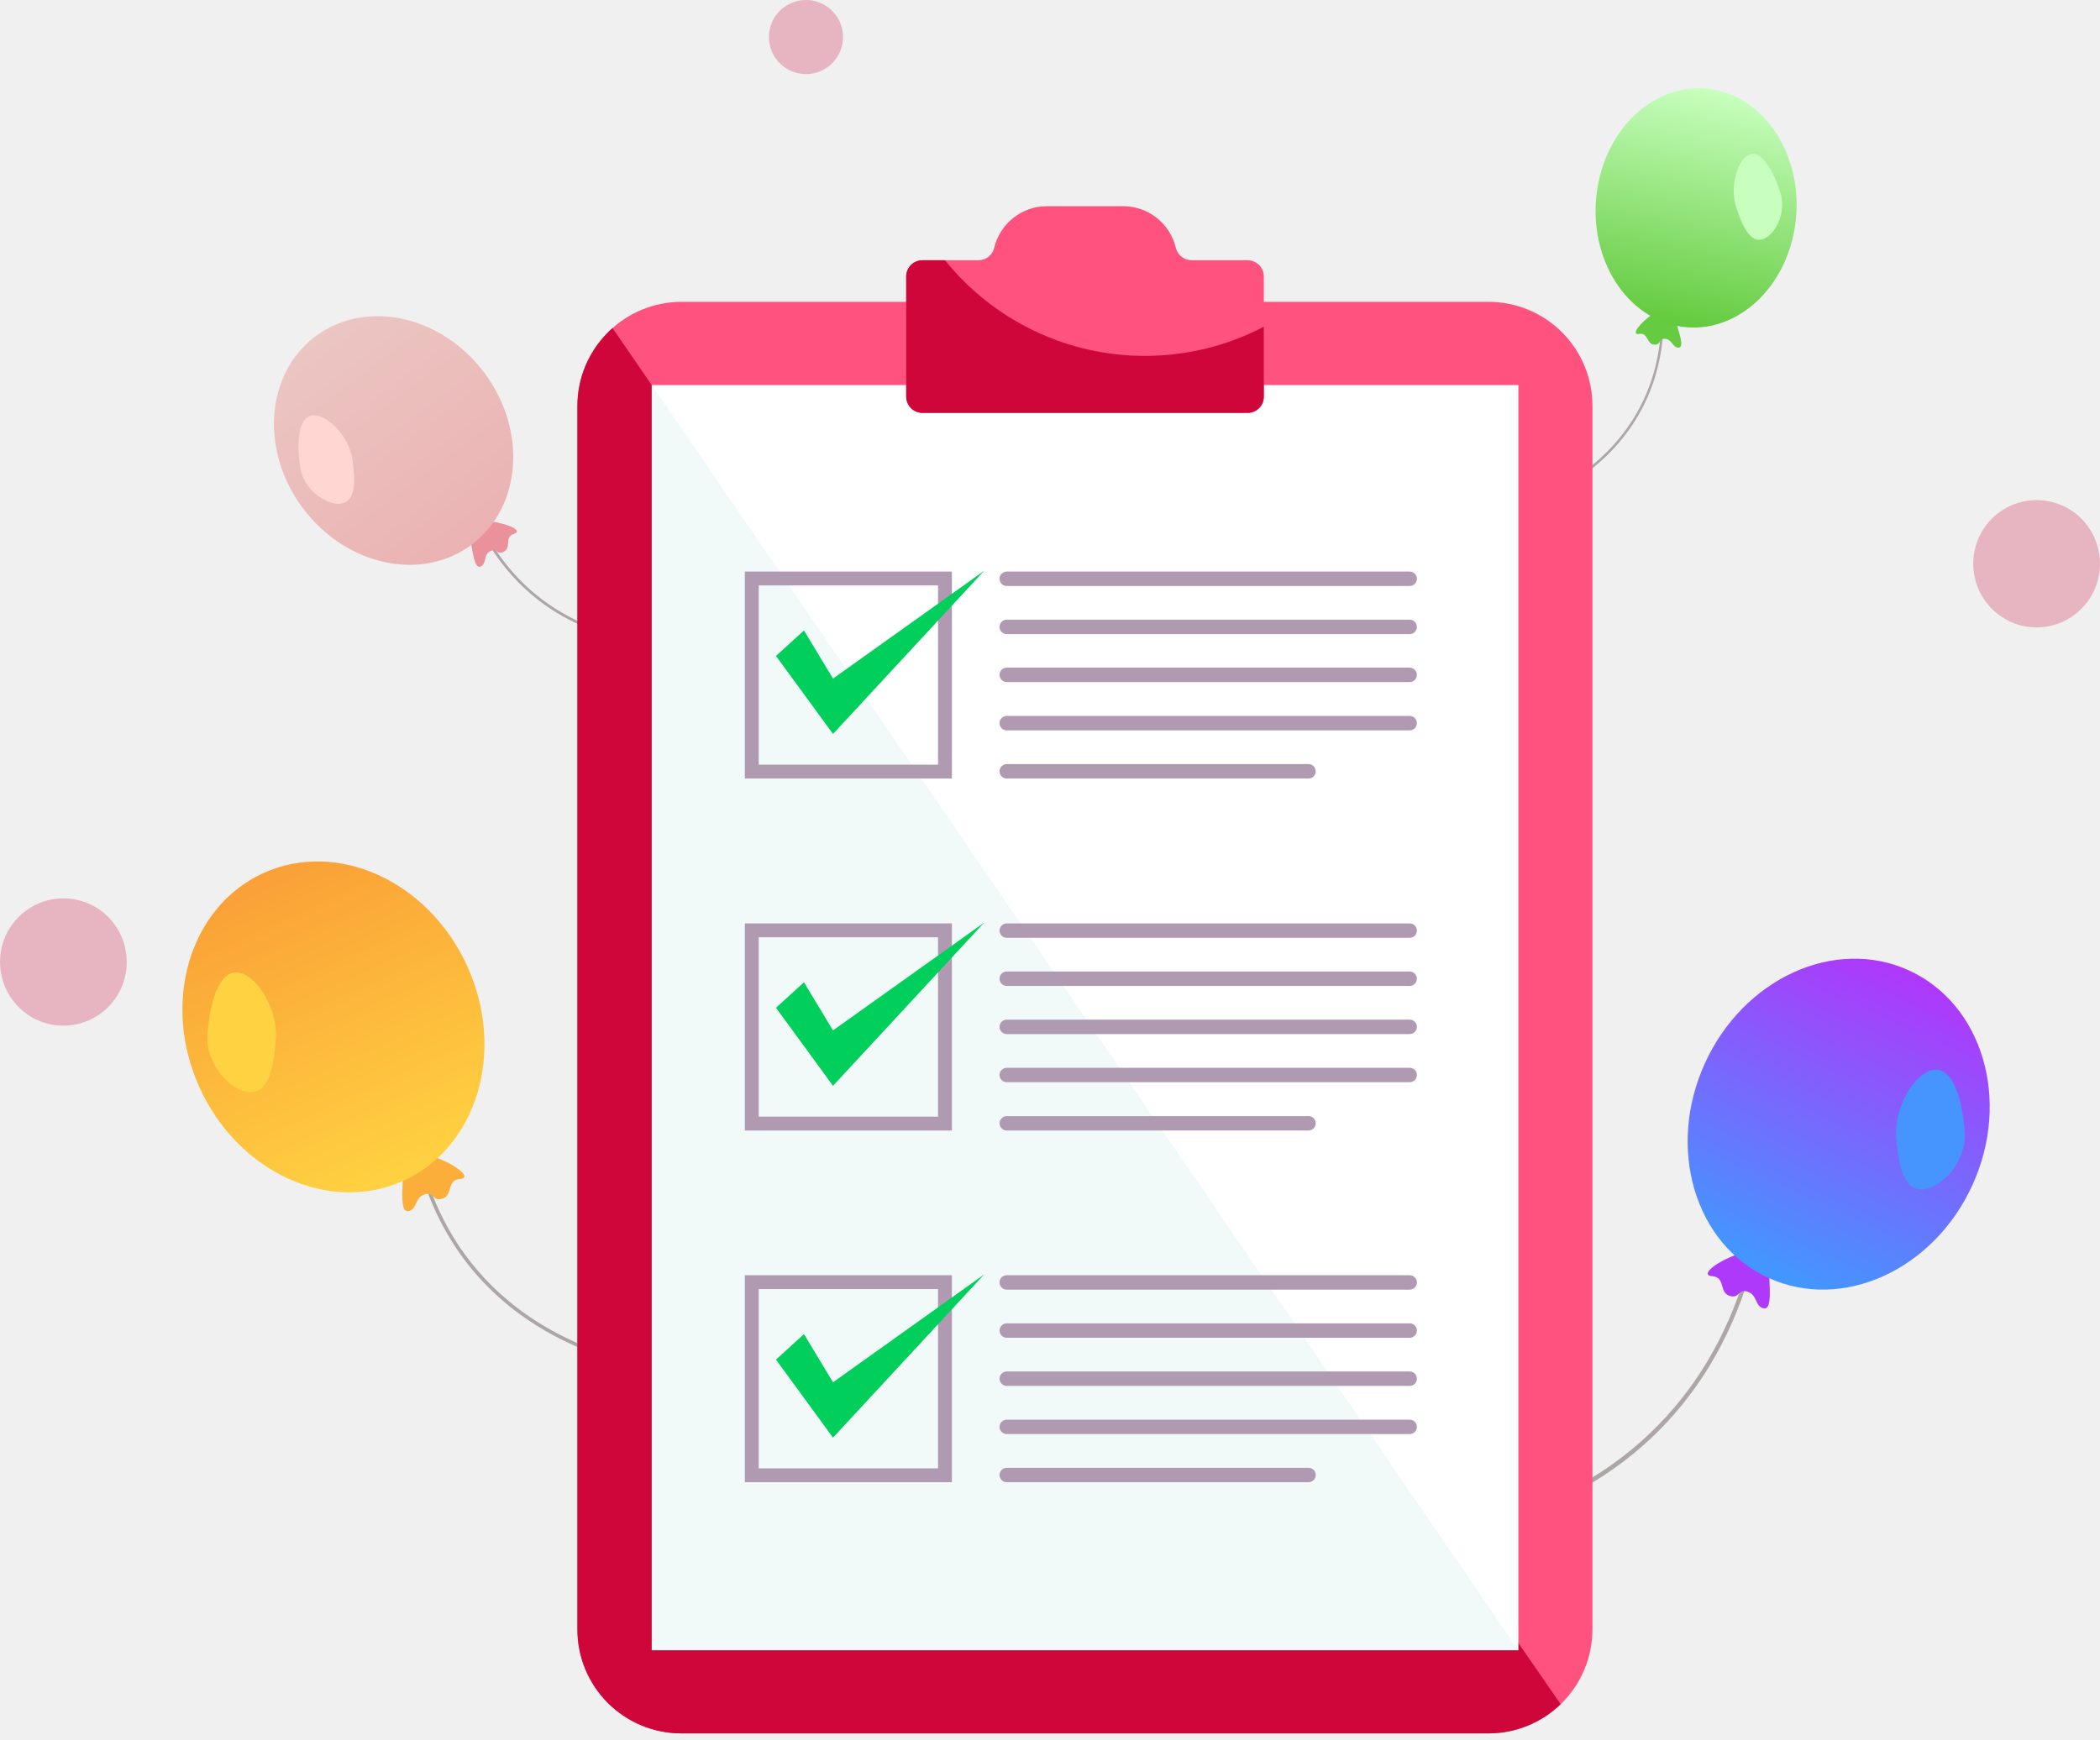
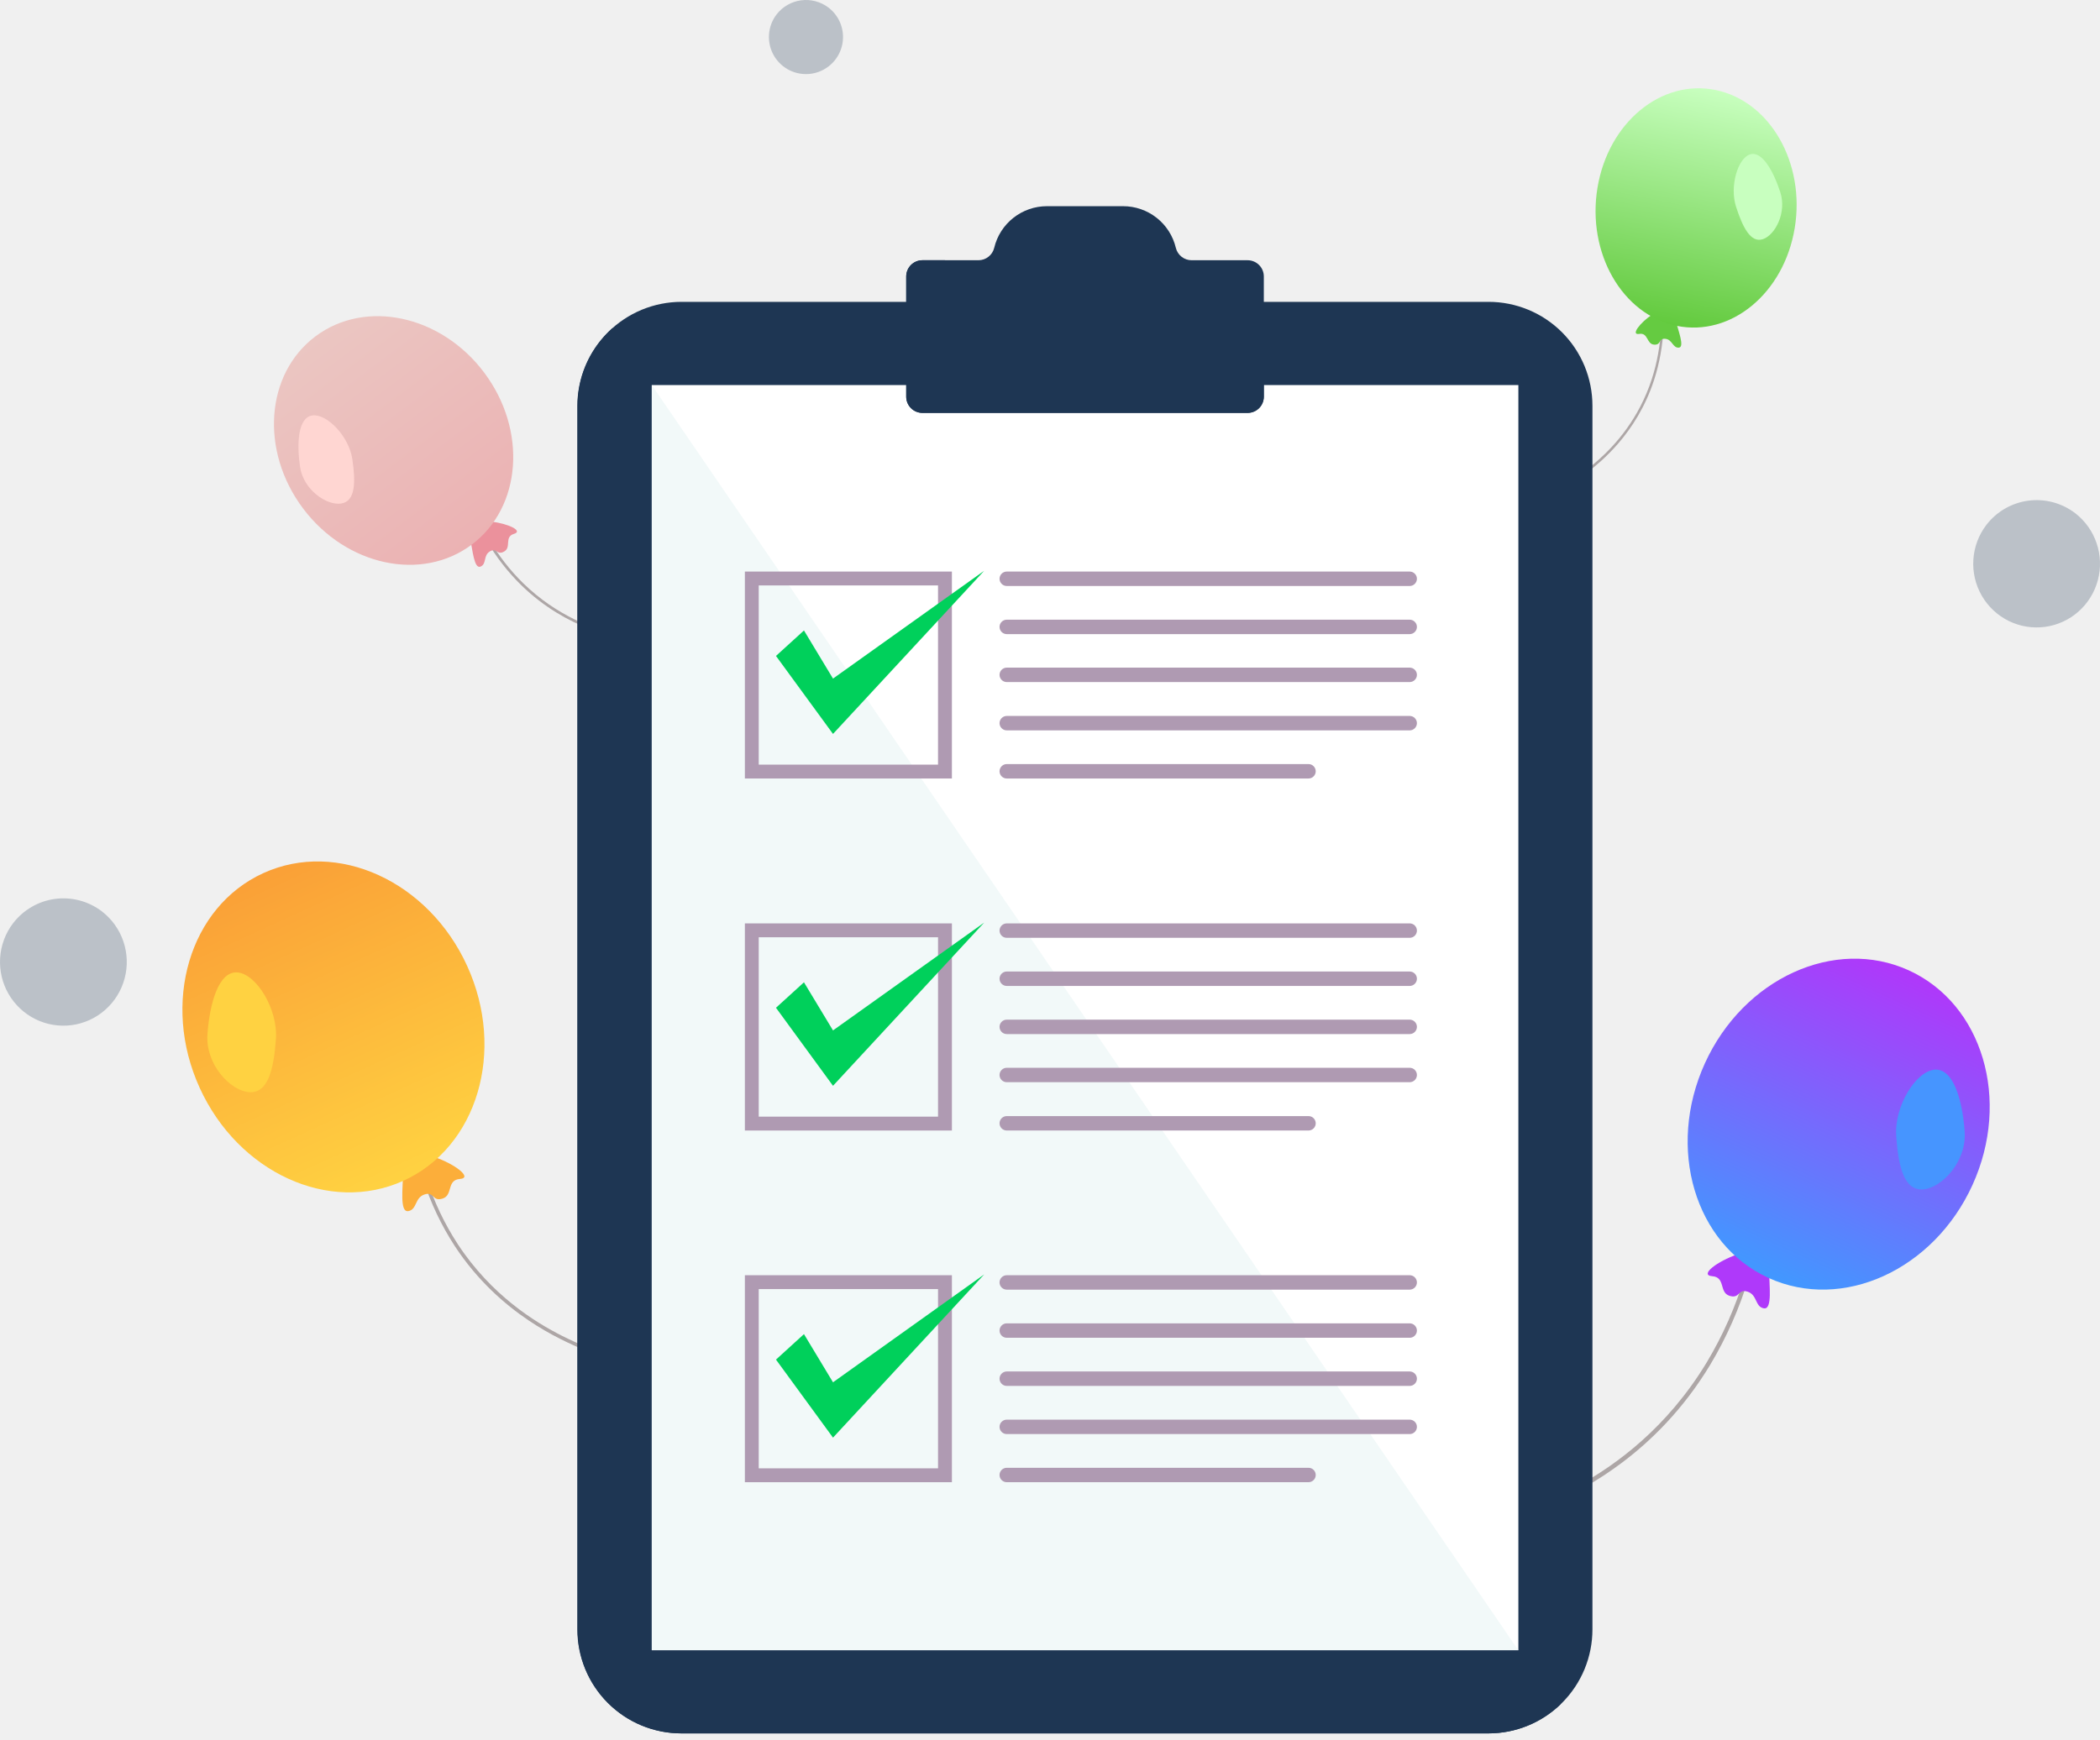
<svg xmlns="http://www.w3.org/2000/svg" width="251" height="208" viewBox="0 0 251 208" fill="none">
  <path d="M67.214 159.725C63.962 158.089 58.735 154.866 54.726 148.763C53.125 146.311 51.864 143.652 50.978 140.858C50.961 140.804 50.923 140.759 50.872 140.734C50.822 140.708 50.764 140.704 50.71 140.721C50.657 140.739 50.612 140.777 50.587 140.827C50.561 140.878 50.557 140.936 50.574 140.99C51.472 143.82 52.75 146.513 54.372 148.997C57.08 153.123 60.339 155.949 63.184 157.866C64.415 158.693 65.697 159.441 67.022 160.106C68.118 160.658 68.992 161.029 69.515 161.271C69.566 161.292 69.623 161.292 69.674 161.272C69.725 161.251 69.767 161.212 69.789 161.162C69.812 161.111 69.815 161.054 69.796 161.002C69.778 160.95 69.74 160.907 69.691 160.882C69.16 160.639 68.297 160.27 67.214 159.725Z" fill="#ADA6A6" />
  <path d="M48.8 144.796C49.865 144.616 49.551 143.19 50.743 142.805C51.934 142.419 51.645 143.699 52.907 143.296C54.169 142.894 53.358 141.077 54.965 140.953C56.572 140.83 54.323 139.145 51.961 138.347L48.168 140.2C48.176 141.946 47.734 144.977 48.8 144.796Z" fill="#FCAE3A" />
  <ellipse cx="39.854" cy="122.775" rx="17.568" ry="20.206" transform="rotate(-24.4734 39.8537 122.775)" fill="url(#paint0_linear_1_757)" />
  <path d="M24.797 123.643C24.538 127.246 27.524 130.411 29.782 130.574C32.041 130.737 32.719 127.836 32.978 124.234C33.236 120.632 30.625 116.423 28.365 116.26C26.106 116.097 25.054 120.04 24.797 123.643Z" fill="#FFD241" />
  <path d="M189.132 177.343C192.98 175.154 199.179 170.864 204.006 162.862C205.934 159.647 207.467 156.169 208.563 152.525C208.585 152.454 208.63 152.396 208.69 152.361C208.749 152.327 208.818 152.32 208.88 152.342C208.943 152.363 208.994 152.412 209.023 152.477C209.052 152.542 209.056 152.618 209.034 152.688C207.924 156.379 206.37 159.902 204.417 163.158C201.156 168.569 197.275 172.304 193.898 174.848C192.437 175.947 190.917 176.944 189.349 177.834C188.052 178.572 187.02 179.072 186.401 179.396C186.34 179.424 186.273 179.426 186.214 179.401C186.154 179.375 186.107 179.325 186.081 179.26C186.055 179.195 186.054 179.121 186.076 179.053C186.099 178.985 186.144 178.928 186.202 178.895C186.83 178.569 187.849 178.073 189.132 177.343Z" fill="#ADA6A6" />
  <path d="M210.821 156.42C209.756 156.24 210.069 154.814 208.878 154.429C207.687 154.044 207.975 155.324 206.713 154.921C205.451 154.518 206.263 152.701 204.656 152.578C203.048 152.454 205.298 150.77 207.66 149.972L211.453 151.824C211.444 153.57 211.887 156.601 210.821 156.42Z" fill="#AF39FA" />
  <ellipse cx="17.568" cy="20.206" rx="17.568" ry="20.206" transform="matrix(-0.910154 -0.414271 -0.414271 0.910154 244.127 123.286)" fill="url(#paint1_linear_1_757)" />
  <path d="M234.824 135.267C235.082 138.87 232.097 142.036 229.838 142.199C227.58 142.362 226.901 139.461 226.643 135.859C226.385 132.256 228.996 128.048 231.255 127.885C233.515 127.722 234.566 131.664 234.824 135.267Z" fill="#4695FF" />
  <path d="M73.759 75.914C71.042 75.223 66.575 73.666 62.547 69.742C60.936 68.163 59.546 66.372 58.416 64.418C58.394 64.38 58.358 64.353 58.316 64.342C58.273 64.331 58.229 64.337 58.191 64.359C58.154 64.382 58.127 64.418 58.116 64.46C58.105 64.502 58.112 64.547 58.134 64.584C59.279 66.564 60.687 68.378 62.319 69.976C65.041 72.63 67.962 74.215 70.42 75.184C71.483 75.602 72.572 75.952 73.679 76.232C74.594 76.465 75.313 76.599 75.747 76.694C75.789 76.701 75.832 76.692 75.867 76.669C75.902 76.645 75.926 76.608 75.935 76.567C75.944 76.525 75.936 76.482 75.914 76.445C75.891 76.409 75.856 76.383 75.815 76.373C75.375 76.278 74.665 76.144 73.759 75.914Z" fill="#ADA6A6" />
  <path d="M57.43 67.742C58.201 67.429 57.728 66.409 58.56 65.921C59.392 65.434 59.388 66.445 60.27 65.932C61.153 65.419 60.24 64.188 61.429 63.828C62.617 63.468 60.646 62.575 58.737 62.367L56.191 64.389C56.487 65.701 56.658 68.055 57.43 67.742Z" fill="#EB919C" />
  <ellipse cx="47.044" cy="52.663" rx="13.532" ry="15.564" transform="rotate(-36.9192 47.0441 52.6632)" fill="url(#paint2_linear_1_757)" />
  <path d="M35.863 55.816C36.267 58.569 39.038 60.454 40.764 60.202C42.49 59.949 42.519 57.655 42.115 54.903C41.711 52.15 39.048 49.418 37.322 49.671C35.596 49.923 35.459 53.063 35.863 55.816Z" fill="#FFD6D2" />
  <path d="M191.125 54.922C192.981 53.255 195.863 50.164 197.443 45.283C198.071 43.323 198.44 41.276 198.538 39.198C198.54 39.158 198.557 39.12 198.586 39.094C198.615 39.069 198.652 39.056 198.691 39.059C198.729 39.062 198.765 39.081 198.79 39.112C198.816 39.143 198.829 39.183 198.827 39.223C198.727 41.328 198.353 43.401 197.717 45.386C196.649 48.686 194.995 51.178 193.455 52.972C192.788 53.747 192.074 54.476 191.317 55.154C190.691 55.716 190.18 56.116 189.878 56.37C189.848 56.392 189.811 56.402 189.773 56.397C189.736 56.391 189.702 56.37 189.678 56.339C189.655 56.308 189.643 56.269 189.646 56.23C189.649 56.191 189.667 56.155 189.695 56.13C190.002 55.874 190.506 55.477 191.125 54.922Z" fill="#ADA6A6" />
  <path d="M200.656 41.563C199.924 41.614 199.883 40.575 199.032 40.505C198.181 40.435 198.593 41.273 197.692 41.202C196.792 41.131 197.011 39.741 195.931 39.92C194.852 40.099 196.04 38.564 197.456 37.623L200.275 38.279C200.572 39.489 201.389 41.512 200.656 41.563Z" fill="#65CB41" />
  <ellipse cx="12.031" cy="14.289" rx="12.031" ry="14.289" transform="matrix(-0.979882 -0.199578 -0.162291 0.986743 216.832 13.1592)" fill="url(#paint3_linear_1_757)" />
  <path d="M212.787 22.979C213.582 25.428 212.166 28.109 210.708 28.594C209.249 29.079 208.299 27.184 207.504 24.735C206.709 22.286 207.698 18.945 209.157 18.46C210.616 17.975 211.992 20.529 212.787 22.979Z" fill="#C8FFBF" />
-   <path d="M177.903 207.238H81.466C79.833 207.239 78.215 206.918 76.706 206.294C75.197 205.669 73.826 204.753 72.671 203.598C71.516 202.443 70.601 201.071 69.977 199.562C69.353 198.052 69.033 196.434 69.035 194.801V48.519C69.034 46.886 69.356 45.269 69.98 43.761C70.604 42.252 71.52 40.881 72.674 39.727C73.829 38.572 75.2 37.657 76.708 37.032C78.217 36.408 79.834 36.087 81.466 36.087H177.903C179.536 36.086 181.153 36.407 182.662 37.031C184.17 37.655 185.541 38.571 186.696 39.725C187.851 40.88 188.766 42.251 189.391 43.76C190.015 45.269 190.335 46.886 190.334 48.519V194.801C190.335 196.434 190.015 198.052 189.391 199.561C188.767 201.07 187.851 202.441 186.696 203.596C185.542 204.751 184.171 205.668 182.662 206.292C181.153 206.917 179.536 207.238 177.903 207.238Z" fill="#FF527E" />
-   <path d="M73.215 39.221C72.694 39.686 72.211 40.193 71.772 40.736C69.987 42.937 69.011 45.684 69.008 48.519V194.801C69.006 196.434 69.326 198.052 69.95 199.562C70.574 201.071 71.489 202.443 72.644 203.598C73.799 204.753 75.17 205.669 76.679 206.294C78.189 206.918 79.806 207.239 81.439 207.238H177.904C181.123 207.239 184.217 205.988 186.532 203.75C169.861 179.606 102.808 82.457 73.215 39.221Z" fill="#CE0639" />
+   <path d="M177.903 207.238H81.466C79.833 207.239 78.215 206.918 76.706 206.294C75.197 205.669 73.826 204.753 72.671 203.598C71.516 202.443 70.601 201.071 69.977 199.562C69.353 198.052 69.033 196.434 69.035 194.801V48.519C69.034 46.886 69.356 45.269 69.98 43.761C70.604 42.252 71.52 40.881 72.674 39.727C73.829 38.572 75.2 37.657 76.708 37.032C78.217 36.408 79.834 36.087 81.466 36.087H177.903C179.536 36.086 181.153 36.407 182.662 37.031C184.17 37.655 185.541 38.571 186.696 39.725C187.851 40.88 188.766 42.251 189.391 43.76C190.015 45.269 190.335 46.886 190.334 48.519V194.801C190.335 196.434 190.015 198.052 189.391 199.561C188.767 201.07 187.851 202.441 186.696 203.596C185.542 204.751 184.171 205.668 182.662 206.292C181.153 206.917 179.536 207.238 177.903 207.238Z" fill="#1e3653" />
+   <path d="M73.215 39.221C72.694 39.686 72.211 40.193 71.772 40.736C69.987 42.937 69.011 45.684 69.008 48.519V194.801C69.006 196.434 69.326 198.052 69.95 199.562C70.574 201.071 71.489 202.443 72.644 203.598C73.799 204.753 75.17 205.669 76.679 206.294C78.189 206.918 79.806 207.239 81.439 207.238H177.904C181.123 207.239 184.217 205.988 186.532 203.75C169.861 179.606 102.808 82.457 73.215 39.221Z" fill="#1e3653" />
  <path d="M181.481 46.037H77.903V197.294H181.481V46.037Z" fill="white" />
  <path d="M181.475 197.294H77.903V46.037L181.475 197.294Z" fill="#F2F9F9" />
-   <path d="M142.424 31.113C141.988 31.113 141.565 30.966 141.224 30.696C140.882 30.426 140.64 30.049 140.539 29.626C140.201 28.209 139.395 26.948 138.252 26.045C137.108 25.142 135.694 24.651 134.237 24.651H125.134C123.677 24.651 122.263 25.142 121.12 26.045C119.976 26.948 119.171 28.209 118.833 29.626C118.731 30.049 118.49 30.426 118.148 30.696C117.806 30.966 117.383 31.113 116.948 31.113H110.254C109.74 31.113 109.246 31.317 108.882 31.681C108.518 32.045 108.314 32.538 108.314 33.053V47.424C108.314 47.939 108.518 48.432 108.882 48.796C109.246 49.16 109.74 49.364 110.254 49.364H149.117C149.632 49.364 150.125 49.16 150.489 48.796C150.853 48.432 151.057 47.939 151.057 47.424V33.053C151.057 32.538 150.853 32.045 150.489 31.681C150.125 31.317 149.632 31.113 149.117 31.113H142.424Z" fill="#FF527E" />
-   <path d="M136.846 42.549C132.261 42.552 127.733 41.526 123.597 39.547C119.46 37.568 115.82 34.685 112.946 31.113H110.254C109.74 31.113 109.246 31.317 108.882 31.681C108.518 32.045 108.314 32.538 108.314 33.053V47.424C108.314 47.939 108.518 48.432 108.882 48.796C109.246 49.16 109.74 49.364 110.254 49.364H149.117C149.632 49.364 150.125 49.16 150.489 48.796C150.853 48.432 151.057 47.939 151.057 47.424V39.061C146.672 41.357 141.796 42.553 136.846 42.549Z" fill="#CE0639" />
+   <path d="M142.424 31.113C141.988 31.113 141.565 30.966 141.224 30.696C140.882 30.426 140.64 30.049 140.539 29.626C140.201 28.209 139.395 26.948 138.252 26.045C137.108 25.142 135.694 24.651 134.237 24.651H125.134C123.677 24.651 122.263 25.142 121.12 26.045C119.976 26.948 119.171 28.209 118.833 29.626C118.731 30.049 118.49 30.426 118.148 30.696C117.806 30.966 117.383 31.113 116.948 31.113H110.254C109.74 31.113 109.246 31.317 108.882 31.681C108.518 32.045 108.314 32.538 108.314 33.053V47.424C108.314 47.939 108.518 48.432 108.882 48.796C109.246 49.16 109.74 49.364 110.254 49.364H149.117C149.632 49.364 150.125 49.16 150.489 48.796C150.853 48.432 151.057 47.939 151.057 47.424V33.053C151.057 32.538 150.853 32.045 150.489 31.681C150.125 31.317 149.632 31.113 149.117 31.113H142.424Z" fill="#1e3653" />
+   <path d="M136.846 42.549C132.261 42.552 127.733 41.526 123.597 39.547C119.46 37.568 115.82 34.685 112.946 31.113H110.254C109.74 31.113 109.246 31.317 108.882 31.681C108.518 32.045 108.314 32.538 108.314 33.053V47.424C108.314 47.939 108.518 48.432 108.882 48.796C109.246 49.16 109.74 49.364 110.254 49.364H149.117C149.632 49.364 150.125 49.16 150.489 48.796C150.853 48.432 151.057 47.939 151.057 47.424V39.061C146.672 41.357 141.796 42.553 136.846 42.549Z" fill="#1e3653" />
  <path d="M113.775 93.075H89.029V68.334H113.775V93.075ZM90.687 91.417H112.117V69.992H90.687V91.417Z" fill="#AF9AB2" />
  <path d="M168.492 70.059H120.332C120.103 70.059 119.883 69.968 119.722 69.806C119.56 69.644 119.469 69.425 119.469 69.197C119.469 68.968 119.56 68.749 119.722 68.587C119.883 68.425 120.103 68.334 120.332 68.334H168.492C168.72 68.334 168.94 68.425 169.101 68.587C169.263 68.749 169.354 68.968 169.354 69.197C169.354 69.425 169.263 69.644 169.101 69.806C168.94 69.968 168.72 70.059 168.492 70.059Z" fill="#AF9AB2" />
  <path d="M168.492 75.813H120.332C120.103 75.813 119.883 75.722 119.722 75.56C119.56 75.398 119.469 75.179 119.469 74.951C119.469 74.722 119.56 74.502 119.722 74.341C119.883 74.179 120.103 74.088 120.332 74.088H168.492C168.72 74.088 168.94 74.179 169.101 74.341C169.263 74.502 169.354 74.722 169.354 74.951C169.354 75.179 169.263 75.398 169.101 75.56C168.94 75.722 168.72 75.813 168.492 75.813Z" fill="#AF9AB2" />
  <path d="M168.492 81.545H120.332C120.103 81.545 119.883 81.454 119.722 81.292C119.56 81.13 119.469 80.911 119.469 80.682C119.469 80.454 119.56 80.234 119.722 80.073C119.883 79.911 120.103 79.82 120.332 79.82H168.492C168.72 79.82 168.94 79.911 169.101 80.073C169.263 80.234 169.354 80.454 169.354 80.682C169.354 80.911 169.263 81.13 169.101 81.292C168.94 81.454 168.72 81.545 168.492 81.545Z" fill="#AF9AB2" />
  <path d="M168.492 87.321H120.332C120.103 87.321 119.883 87.23 119.722 87.068C119.56 86.907 119.469 86.687 119.469 86.459C119.469 86.23 119.56 86.011 119.722 85.849C119.883 85.687 120.103 85.596 120.332 85.596H168.492C168.72 85.596 168.94 85.687 169.101 85.849C169.263 86.011 169.354 86.23 169.354 86.459C169.354 86.687 169.263 86.907 169.101 87.068C168.94 87.23 168.72 87.321 168.492 87.321Z" fill="#AF9AB2" />
  <path d="M156.398 93.075H120.332C120.103 93.075 119.883 92.984 119.722 92.822C119.56 92.661 119.469 92.441 119.469 92.213C119.469 91.984 119.56 91.765 119.722 91.603C119.883 91.441 120.103 91.35 120.332 91.35H156.398C156.626 91.35 156.846 91.441 157.007 91.603C157.169 91.765 157.26 91.984 157.26 92.213C157.26 92.441 157.169 92.661 157.007 92.822C156.846 92.984 156.626 93.075 156.398 93.075Z" fill="#AF9AB2" />
  <path d="M92.749 78.422L99.564 87.747L117.633 68.24L99.564 81.13L96.093 75.376L92.749 78.422Z" fill="#00D05B" />
  <path d="M113.775 135.161H89.029V110.398H113.775V135.161ZM90.687 133.502H112.117V112.056H90.687V133.502Z" fill="#AF9AB2" />
  <path d="M168.492 112.122H120.332C120.103 112.122 119.883 112.032 119.722 111.87C119.56 111.708 119.469 111.489 119.469 111.26C119.469 111.147 119.492 111.035 119.535 110.93C119.578 110.826 119.642 110.73 119.722 110.65C119.802 110.57 119.897 110.507 120.002 110.463C120.106 110.42 120.218 110.398 120.332 110.398H168.492C168.605 110.398 168.717 110.42 168.822 110.463C168.926 110.507 169.021 110.57 169.101 110.65C169.181 110.73 169.245 110.826 169.288 110.93C169.332 111.035 169.354 111.147 169.354 111.26C169.354 111.489 169.263 111.708 169.101 111.87C168.94 112.032 168.72 112.122 168.492 112.122Z" fill="#AF9AB2" />
  <path d="M168.492 117.876H120.332C120.103 117.876 119.883 117.785 119.722 117.624C119.56 117.462 119.469 117.243 119.469 117.014C119.469 116.785 119.56 116.566 119.722 116.404C119.883 116.243 120.103 116.152 120.332 116.152H168.492C168.72 116.152 168.94 116.243 169.101 116.404C169.263 116.566 169.354 116.785 169.354 117.014C169.354 117.243 169.263 117.462 169.101 117.624C168.94 117.785 168.72 117.876 168.492 117.876Z" fill="#AF9AB2" />
  <path d="M168.492 123.63H120.332C120.103 123.63 119.883 123.54 119.722 123.378C119.56 123.216 119.469 122.997 119.469 122.768C119.469 122.539 119.56 122.32 119.722 122.158C119.883 121.997 120.103 121.906 120.332 121.906H168.492C168.72 121.906 168.94 121.997 169.101 122.158C169.263 122.32 169.354 122.539 169.354 122.768C169.354 122.997 169.263 123.216 169.101 123.378C168.94 123.54 168.72 123.63 168.492 123.63Z" fill="#AF9AB2" />
  <path d="M168.492 129.384H120.332C120.103 129.384 119.883 129.293 119.722 129.132C119.56 128.97 119.469 128.751 119.469 128.522C119.469 128.293 119.56 128.074 119.722 127.912C119.883 127.751 120.103 127.66 120.332 127.66H168.492C168.72 127.66 168.94 127.751 169.101 127.912C169.263 128.074 169.354 128.293 169.354 128.522C169.354 128.751 169.263 128.97 169.101 129.132C168.94 129.293 168.72 129.384 168.492 129.384Z" fill="#AF9AB2" />
  <path d="M156.398 135.16H120.332C120.103 135.16 119.883 135.069 119.722 134.908C119.56 134.746 119.469 134.527 119.469 134.298C119.469 134.069 119.56 133.85 119.722 133.688C119.883 133.527 120.103 133.436 120.332 133.436H156.398C156.626 133.436 156.846 133.527 157.007 133.688C157.169 133.85 157.26 134.069 157.26 134.298C157.26 134.527 157.169 134.746 157.007 134.908C156.846 135.069 156.626 135.16 156.398 135.16Z" fill="#AF9AB2" />
  <path d="M92.749 120.485L99.564 129.815L117.633 110.304L99.564 123.194L96.093 117.44L92.749 120.485Z" fill="#00D05B" />
  <path d="M113.775 177.207H89.029V152.461H113.775V177.207ZM90.687 175.549H112.117V154.119H90.687V175.549Z" fill="#AF9AB2" />
  <path d="M168.492 154.186H120.332C120.103 154.186 119.883 154.095 119.722 153.933C119.56 153.771 119.469 153.552 119.469 153.323C119.469 153.095 119.56 152.875 119.722 152.714C119.883 152.552 120.103 152.461 120.332 152.461H168.492C168.72 152.461 168.94 152.552 169.101 152.714C169.263 152.875 169.354 153.095 169.354 153.323C169.354 153.552 169.263 153.771 169.101 153.933C168.94 154.095 168.72 154.186 168.492 154.186Z" fill="#AF9AB2" />
  <path d="M168.492 159.94H120.332C120.103 159.94 119.883 159.849 119.722 159.687C119.56 159.526 119.469 159.306 119.469 159.078C119.469 158.849 119.56 158.63 119.722 158.468C119.883 158.306 120.103 158.215 120.332 158.215H168.492C168.72 158.215 168.94 158.306 169.101 158.468C169.263 158.63 169.354 158.849 169.354 159.078C169.354 159.306 169.263 159.526 169.101 159.687C168.94 159.849 168.72 159.94 168.492 159.94Z" fill="#AF9AB2" />
  <path d="M168.492 165.694H120.332C120.103 165.694 119.883 165.603 119.722 165.441C119.56 165.28 119.469 165.06 119.469 164.832C119.469 164.603 119.56 164.384 119.722 164.222C119.883 164.06 120.103 163.969 120.332 163.969H168.492C168.72 163.969 168.94 164.06 169.101 164.222C169.263 164.384 169.354 164.603 169.354 164.832C169.354 165.06 169.263 165.28 169.101 165.441C168.94 165.603 168.72 165.694 168.492 165.694Z" fill="#AF9AB2" />
  <path d="M168.492 171.453H120.332C120.103 171.453 119.883 171.362 119.722 171.201C119.56 171.039 119.469 170.82 119.469 170.591C119.469 170.362 119.56 170.143 119.722 169.981C119.883 169.82 120.103 169.729 120.332 169.729H168.492C168.72 169.729 168.94 169.82 169.101 169.981C169.263 170.143 169.354 170.362 169.354 170.591C169.354 170.82 169.263 171.039 169.101 171.201C168.94 171.362 168.72 171.453 168.492 171.453Z" fill="#AF9AB2" />
  <path d="M156.398 177.207H120.332C120.103 177.207 119.883 177.117 119.722 176.955C119.56 176.793 119.469 176.574 119.469 176.345C119.469 176.116 119.56 175.897 119.722 175.735C119.883 175.574 120.103 175.483 120.332 175.483H156.398C156.626 175.483 156.846 175.574 157.007 175.735C157.169 175.897 157.26 176.116 157.26 176.345C157.26 176.574 157.169 176.793 157.007 176.955C156.846 177.117 156.626 177.207 156.398 177.207Z" fill="#AF9AB2" />
  <path d="M92.749 162.549L99.564 171.879L117.633 152.367L99.564 165.263L96.093 159.503L92.749 162.549Z" fill="#00D05B" />
-   <path d="M1.564 110.378C0.652 111.573 0.113 113.014 0.016 114.517C-0.081 116.021 0.268 117.52 1.018 118.824C1.769 120.128 2.887 121.179 4.232 121.844C5.577 122.509 7.088 122.758 8.574 122.56C10.06 122.361 11.454 121.724 12.58 120.729C13.705 119.734 14.512 118.426 14.898 116.97C15.283 115.514 15.23 113.975 14.746 112.55C14.261 111.124 13.367 109.875 12.176 108.96C10.579 107.741 8.567 107.206 6.579 107.471C4.591 107.737 2.789 108.782 1.564 110.378Z" fill="#CE0639" fill-opacity="0.25" />
-   <path d="M237.412 62.765C236.499 63.961 235.961 65.401 235.864 66.905C235.766 68.409 236.115 69.907 236.866 71.211C237.616 72.516 238.735 73.567 240.08 74.232C241.425 74.897 242.936 75.146 244.422 74.947C245.908 74.749 247.302 74.112 248.427 73.117C249.553 72.121 250.36 70.813 250.745 69.357C251.131 67.901 251.078 66.363 250.593 64.937C250.109 63.511 249.214 62.262 248.023 61.347C246.426 60.129 244.415 59.593 242.427 59.859C240.439 60.124 238.636 61.169 237.412 62.765Z" fill="#CE0639" fill-opacity="0.25" />
-   <path d="M92.818 1.73C92.285 2.426 91.97 3.264 91.913 4.139C91.856 5.014 92.06 5.886 92.499 6.645C92.938 7.404 93.592 8.016 94.378 8.403C95.164 8.79 96.048 8.935 96.916 8.819C97.785 8.704 98.6 8.333 99.258 7.754C99.916 7.175 100.388 6.414 100.613 5.566C100.838 4.719 100.807 3.824 100.524 2.994C100.241 2.164 99.718 1.437 99.022 0.905C98.088 0.196 96.912 -0.116 95.75 0.039C94.588 0.193 93.534 0.801 92.818 1.73Z" fill="#CE0639" fill-opacity="0.25" />
+   <path d="M1.564 110.378C0.652 111.573 0.113 113.014 0.016 114.517C-0.081 116.021 0.268 117.52 1.018 118.824C1.769 120.128 2.887 121.179 4.232 121.844C5.577 122.509 7.088 122.758 8.574 122.56C10.06 122.361 11.454 121.724 12.58 120.729C13.705 119.734 14.512 118.426 14.898 116.97C15.283 115.514 15.23 113.975 14.746 112.55C14.261 111.124 13.367 109.875 12.176 108.96C10.579 107.741 8.567 107.206 6.579 107.471C4.591 107.737 2.789 108.782 1.564 110.378Z" fill="#1e3653" fill-opacity="0.25" />
+   <path d="M237.412 62.765C236.499 63.961 235.961 65.401 235.864 66.905C235.766 68.409 236.115 69.907 236.866 71.211C237.616 72.516 238.735 73.567 240.08 74.232C241.425 74.897 242.936 75.146 244.422 74.947C245.908 74.749 247.302 74.112 248.427 73.117C249.553 72.121 250.36 70.813 250.745 69.357C251.131 67.901 251.078 66.363 250.593 64.937C250.109 63.511 249.214 62.262 248.023 61.347C246.426 60.129 244.415 59.593 242.427 59.859C240.439 60.124 238.636 61.169 237.412 62.765Z" fill="#1e3653" fill-opacity="0.25" />
+   <path d="M92.818 1.73C92.285 2.426 91.97 3.264 91.913 4.139C91.856 5.014 92.06 5.886 92.499 6.645C92.938 7.404 93.592 8.016 94.378 8.403C95.164 8.79 96.048 8.935 96.916 8.819C97.785 8.704 98.6 8.333 99.258 7.754C99.916 7.175 100.388 6.414 100.613 5.566C100.838 4.719 100.807 3.824 100.524 2.994C100.241 2.164 99.718 1.437 99.022 0.905C98.088 0.196 96.912 -0.116 95.75 0.039C94.588 0.193 93.534 0.801 92.818 1.73Z" fill="#1e3653" fill-opacity="0.25" />
  <defs>
    <linearGradient id="paint0_linear_1_757" x1="39.854" y1="102.568" x2="39.854" y2="142.981" gradientUnits="userSpaceOnUse">
      <stop stop-color="#FAA037" />
      <stop offset="1" stop-color="#FFD241" />
    </linearGradient>
    <linearGradient id="paint1_linear_1_757" x1="17.568" y1="0" x2="17.568" y2="40.413" gradientUnits="userSpaceOnUse">
      <stop stop-color="#B037FA" />
      <stop offset="1" stop-color="#4198FF" />
    </linearGradient>
    <linearGradient id="paint2_linear_1_757" x1="47.044" y1="37.099" x2="47.044" y2="68.227" gradientUnits="userSpaceOnUse">
      <stop stop-color="#EBC6C2" />
      <stop offset="1" stop-color="#EBB2B3" />
    </linearGradient>
    <linearGradient id="paint3_linear_1_757" x1="12.031" y1="0" x2="12.031" y2="28.577" gradientUnits="userSpaceOnUse">
      <stop stop-color="#C8FFBF" />
      <stop offset="1" stop-color="#63CA3E" />
    </linearGradient>
  </defs>
</svg>
